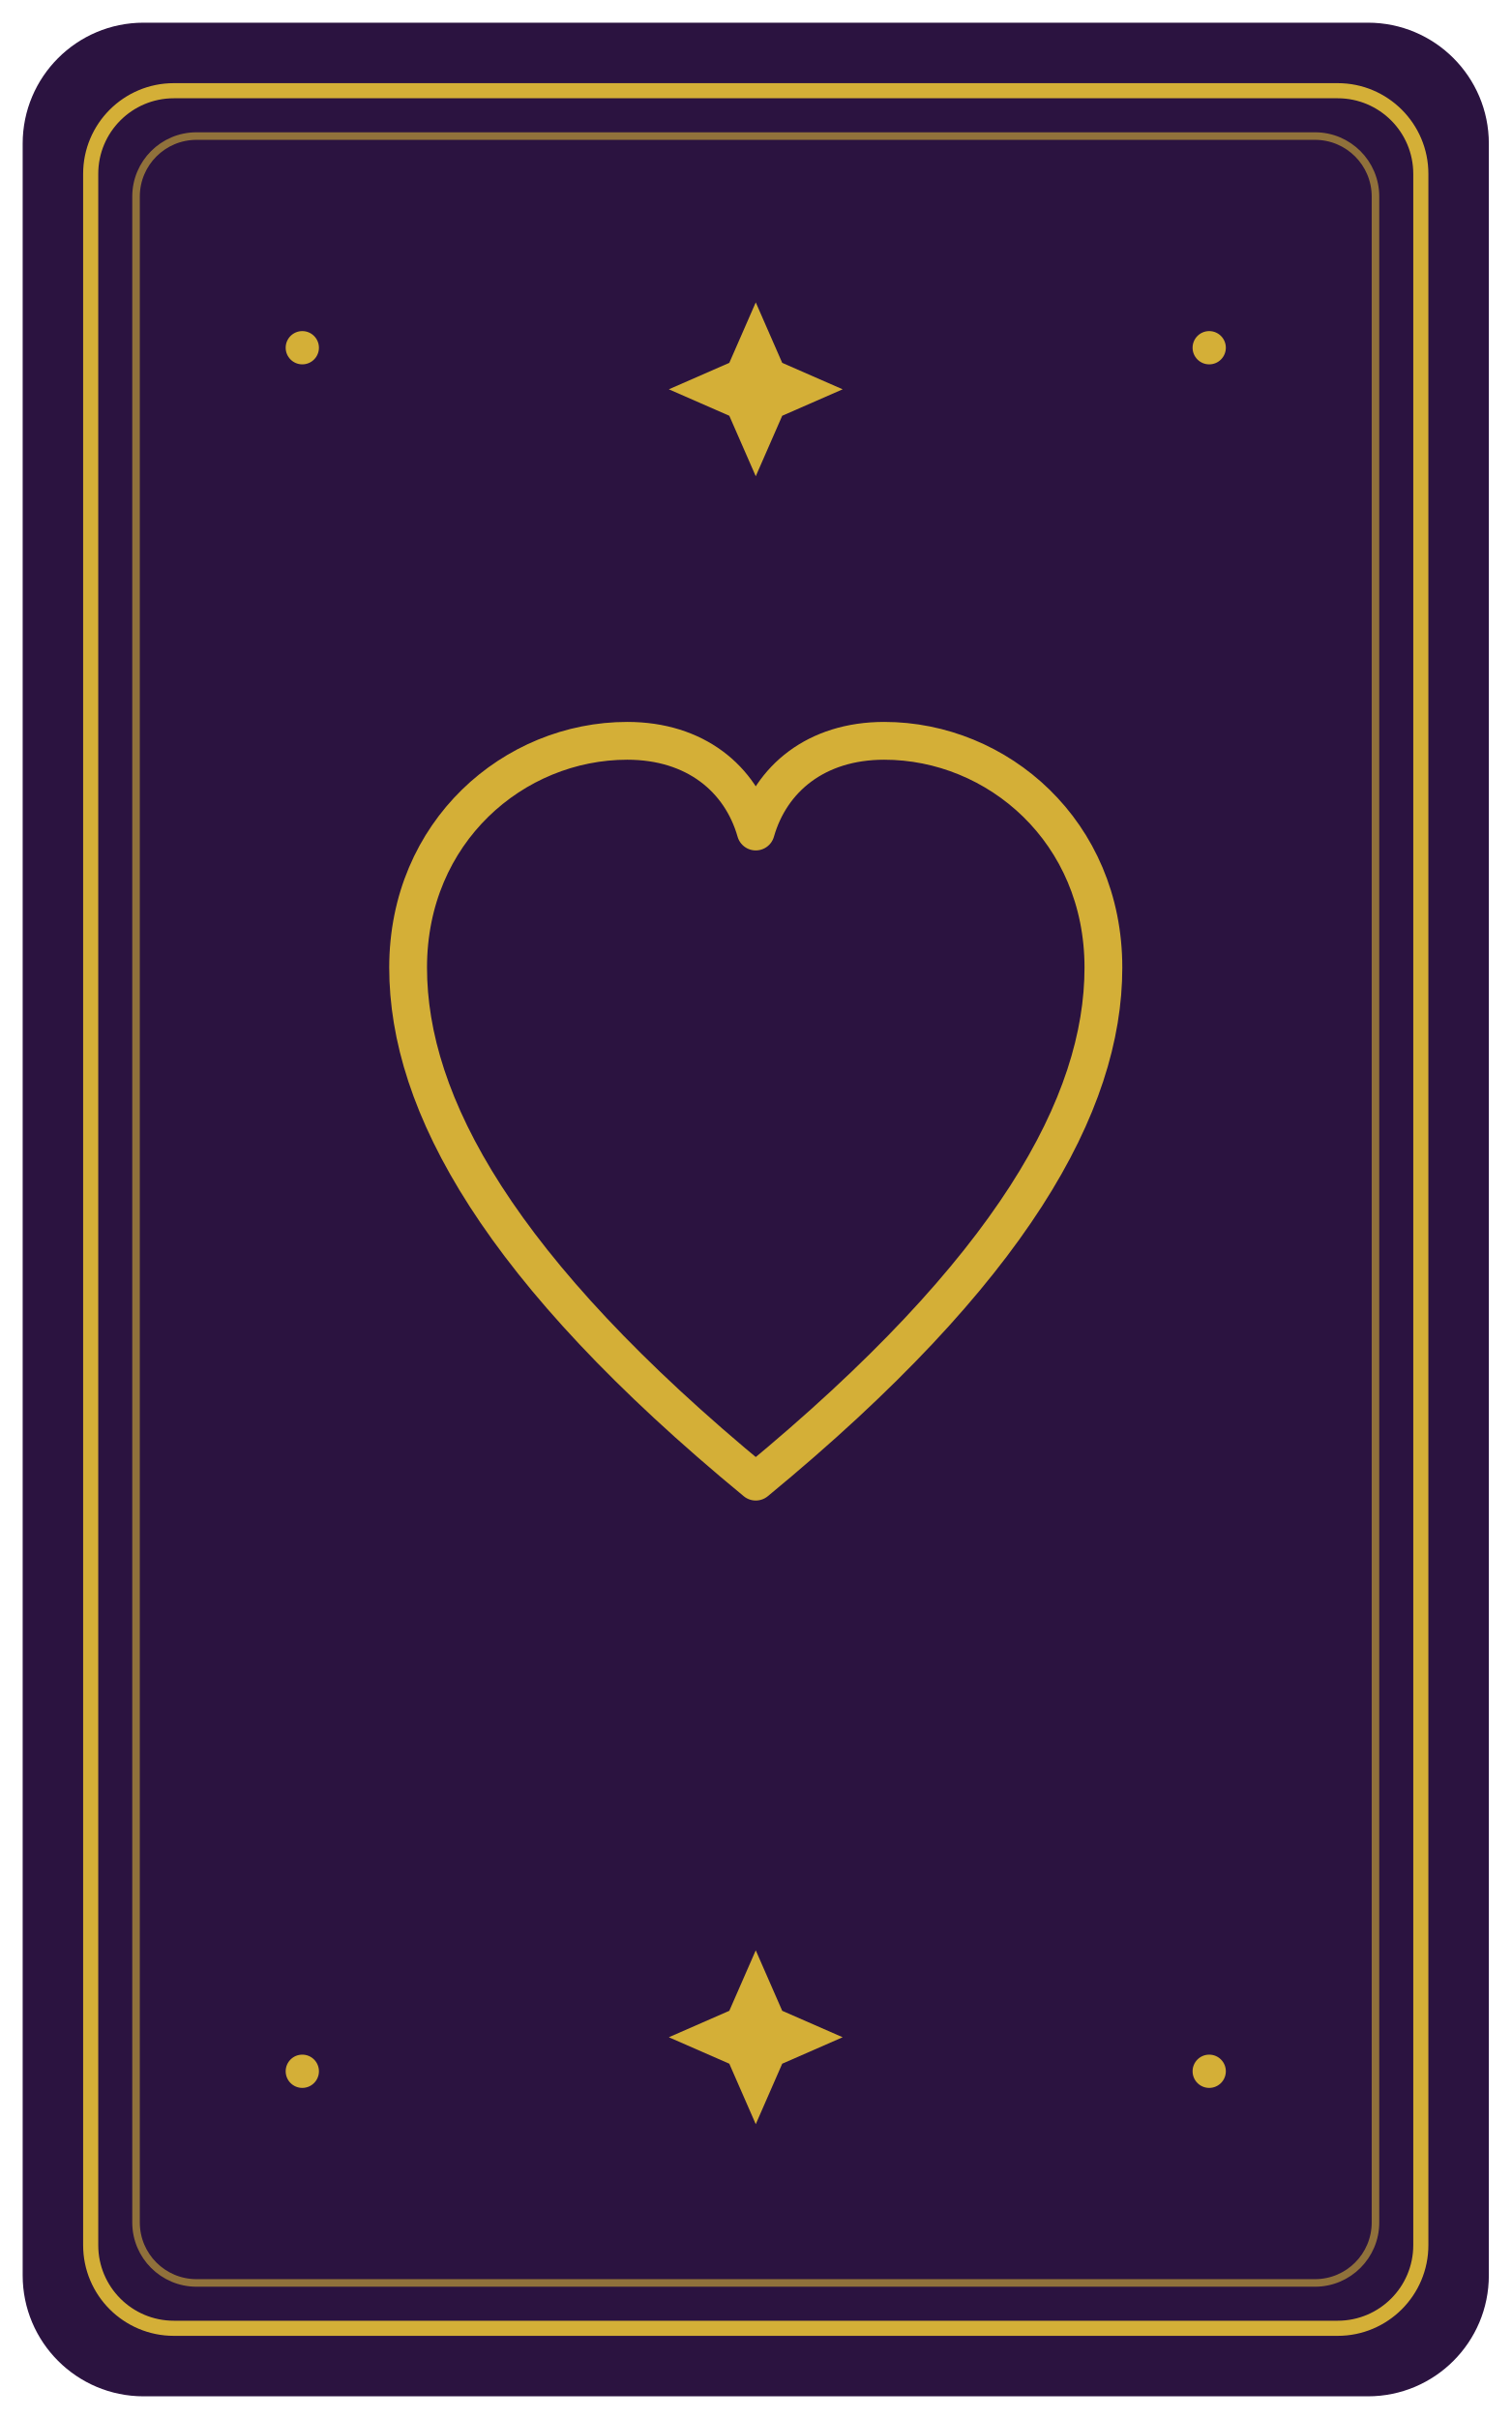
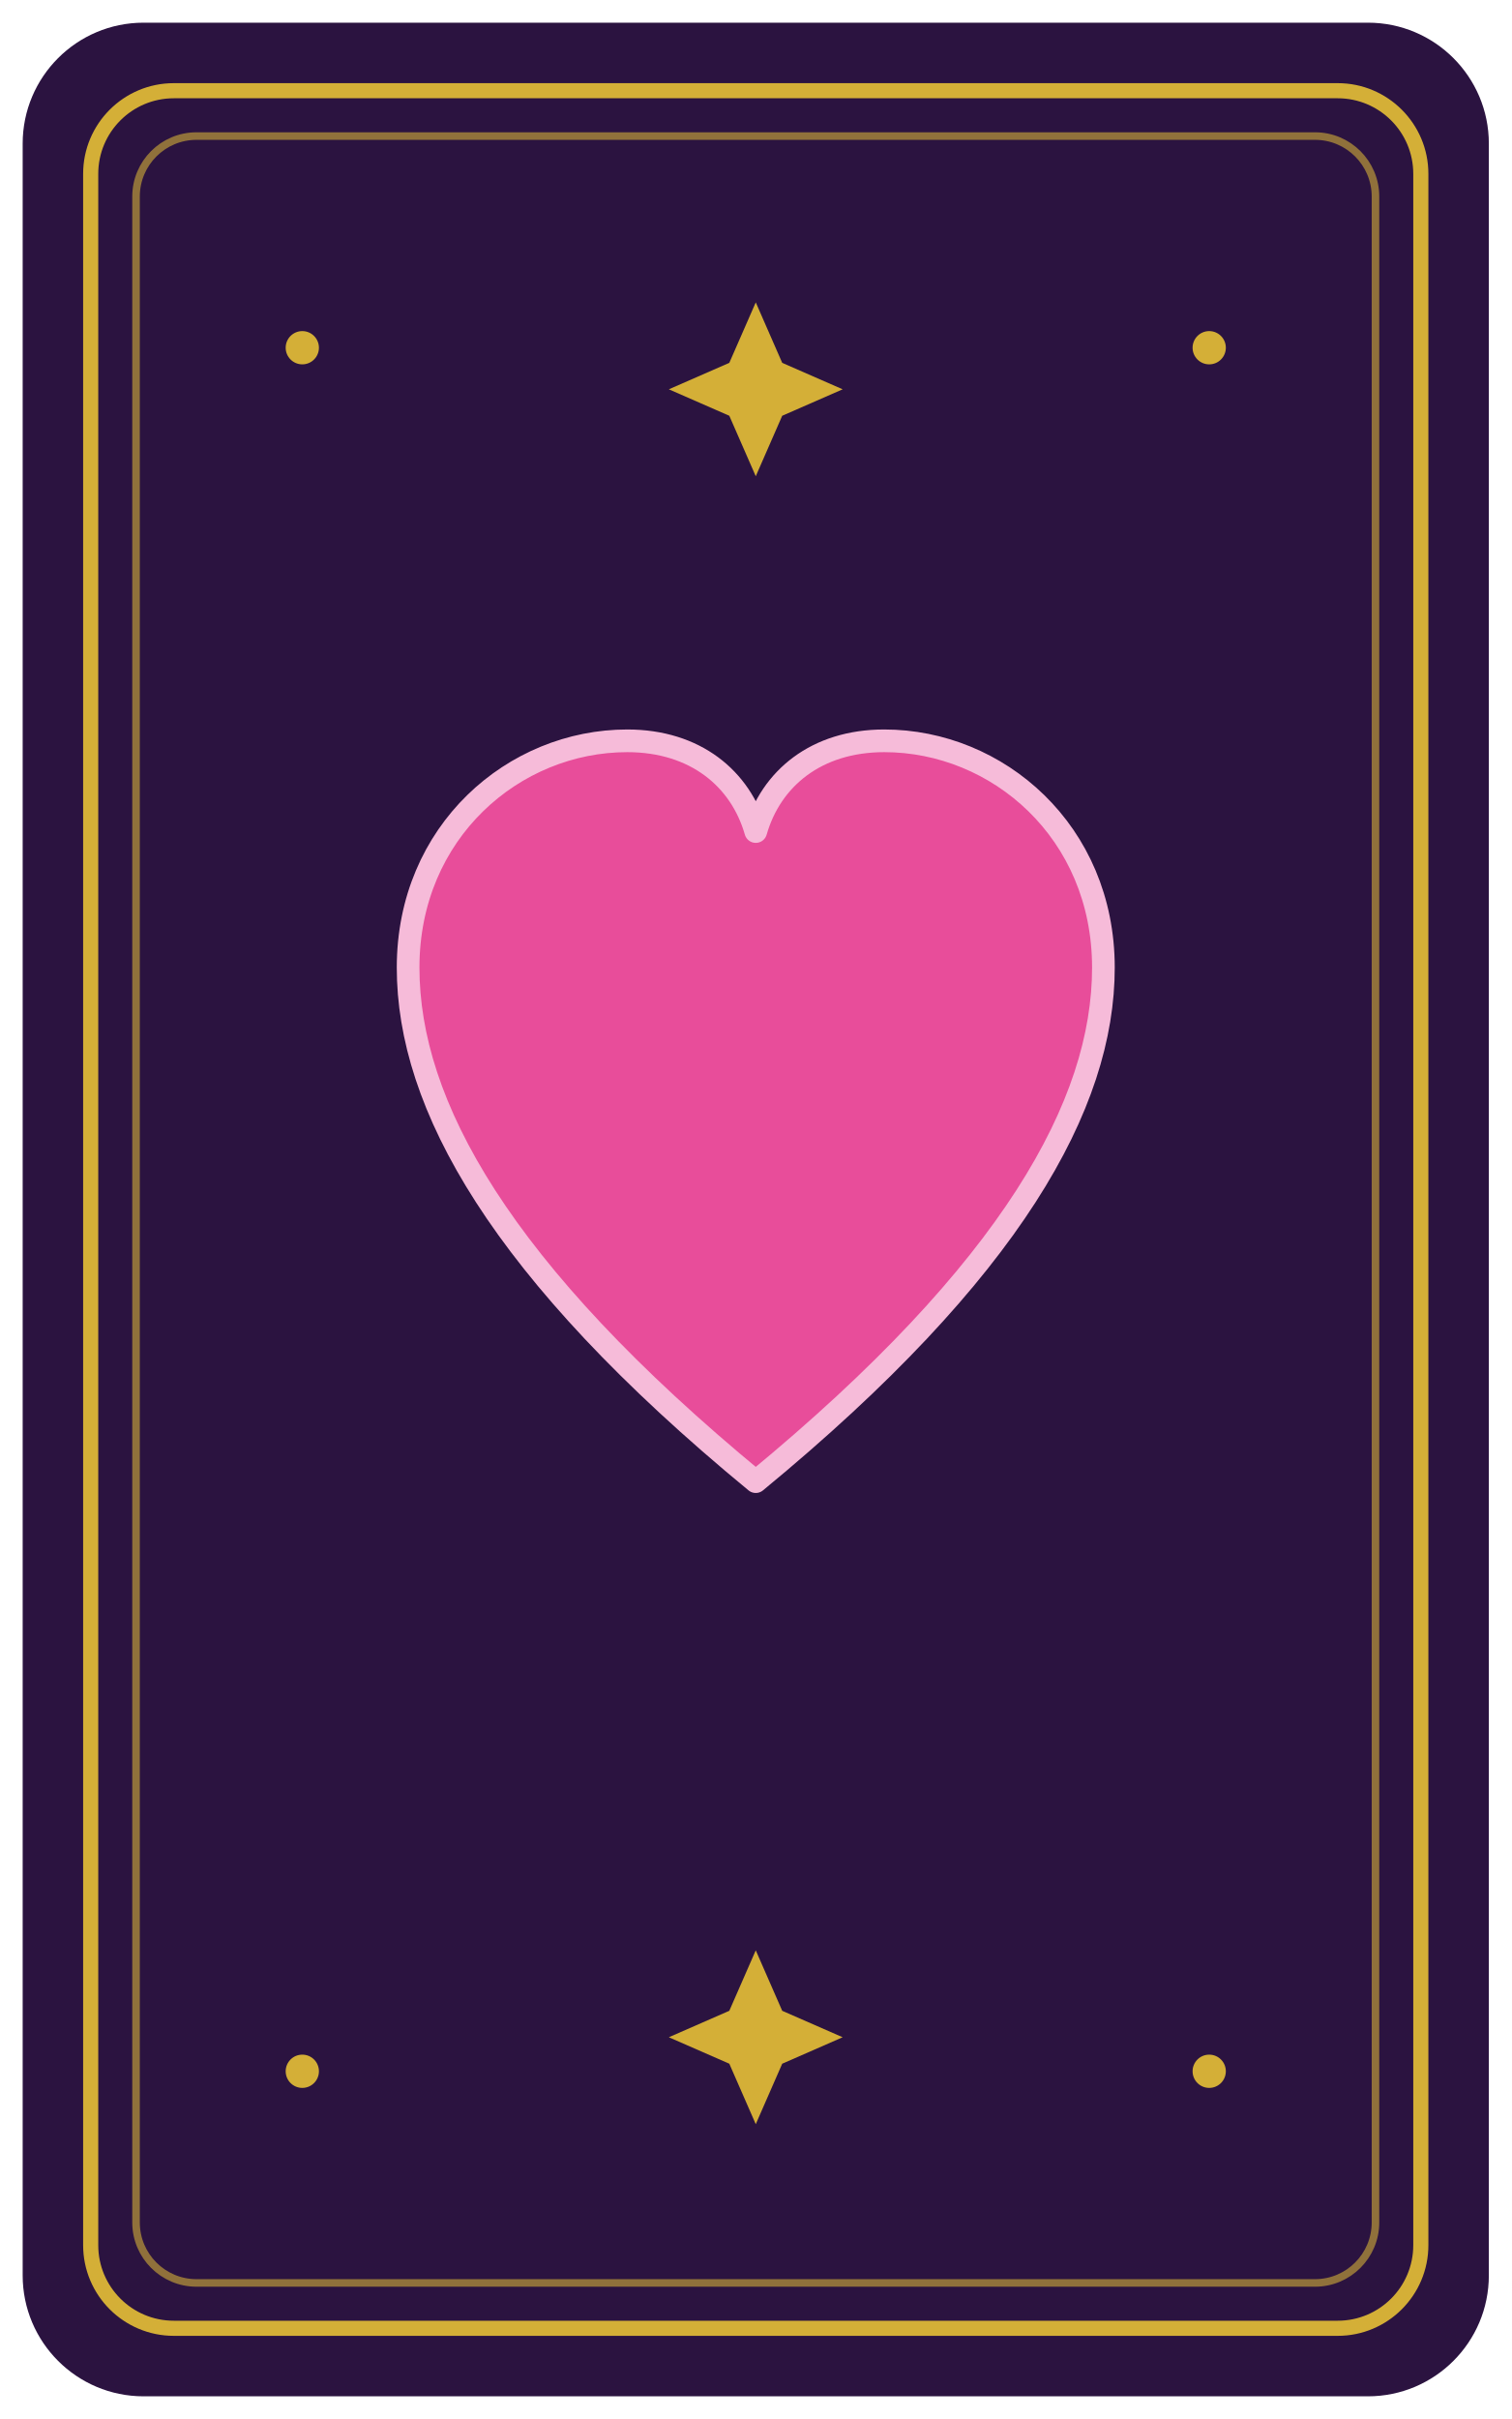
<svg xmlns="http://www.w3.org/2000/svg" viewBox="0 0 200 320" width="200" height="320">
  <rect fill="#2B1340" x="3" y="3" width="194" height="314" rx="16" />
  <rect fill="none" stroke="#D4AF37" stroke-width="2" x="12" y="12" width="176" height="296" rx="11" />
  <rect fill="none" stroke="#D4AF37" stroke-width="1" x="18" y="18" width="164" height="284" rx="8" opacity="0.6" />
  <path fill="#D4AF37" d="M100 40 l3.5 8 8 3.5 -8 3.5 -3.5 8 -3.5 -8 -8 -3.5 8 -3.5 z" />
  <path fill="#D4AF37" d="M100 258 l3.5 8 8 3.5 -8 3.5 -3.5 8 -3.5 -8 -8 -3.5 8 -3.5 z" />
  <circle fill="#D4AF37" cx="40" cy="46" r="2.2" />
  <circle fill="#D4AF37" cx="160" cy="46" r="2.2" />
  <circle fill="#D4AF37" cx="40" cy="274" r="2.2" />
  <circle fill="#D4AF37" cx="160" cy="274" r="2.2" />
-   <path fill="none" stroke="#D4AF37" stroke-width="5" stroke-linecap="round" stroke-linejoin="round" d="M100 196 C 66 168, 54 146, 54 128 C 54 110, 68 98, 83 98 C 92 98, 98 103, 100 110 C 102 103, 108 98, 117 98 C 132 98, 146 110, 146 128 C 146 146, 134 168, 100 196 Z" />
+   <path fill="#E84D9A" stroke="#F6BBD9" stroke-width="3" stroke-linecap="round" stroke-linejoin="round" d="M100 196 C 66 168, 54 146, 54 128 C 54 110, 68 98, 83 98 C 92 98, 98 103, 100 110 C 102 103, 108 98, 117 98 C 132 98, 146 110, 146 128 C 146 146, 134 168, 100 196 Z" />
</svg>
